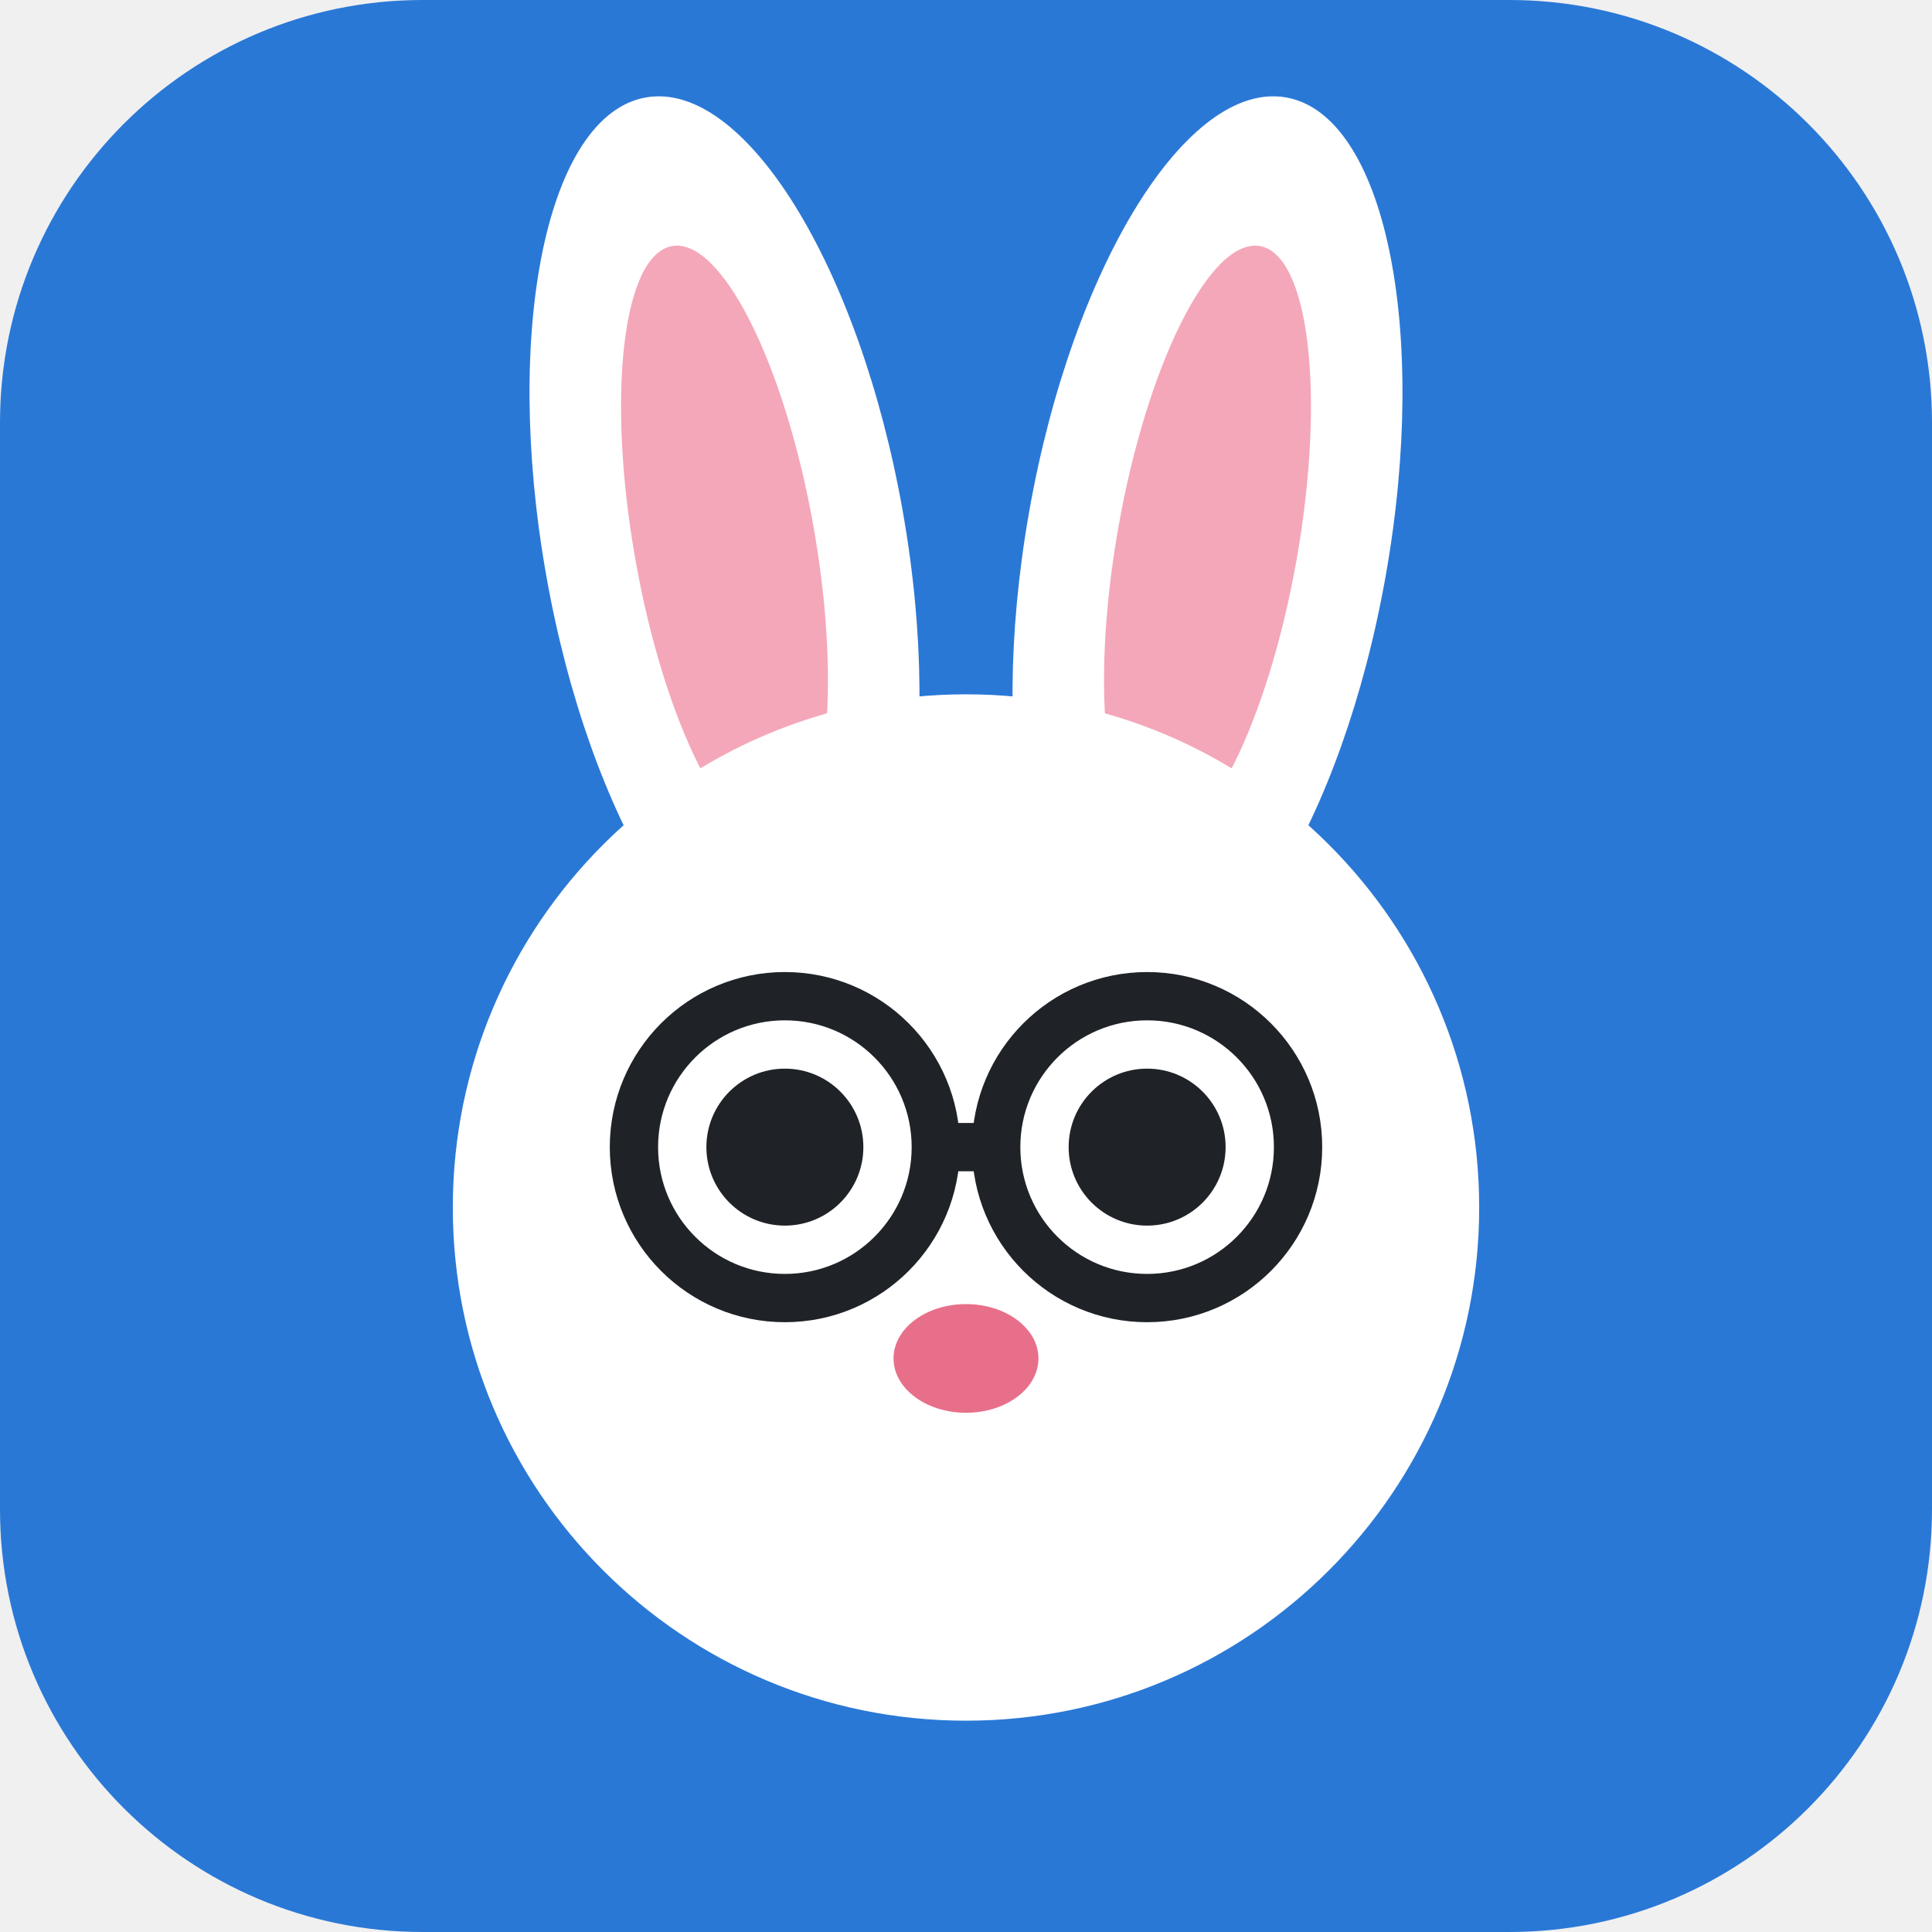
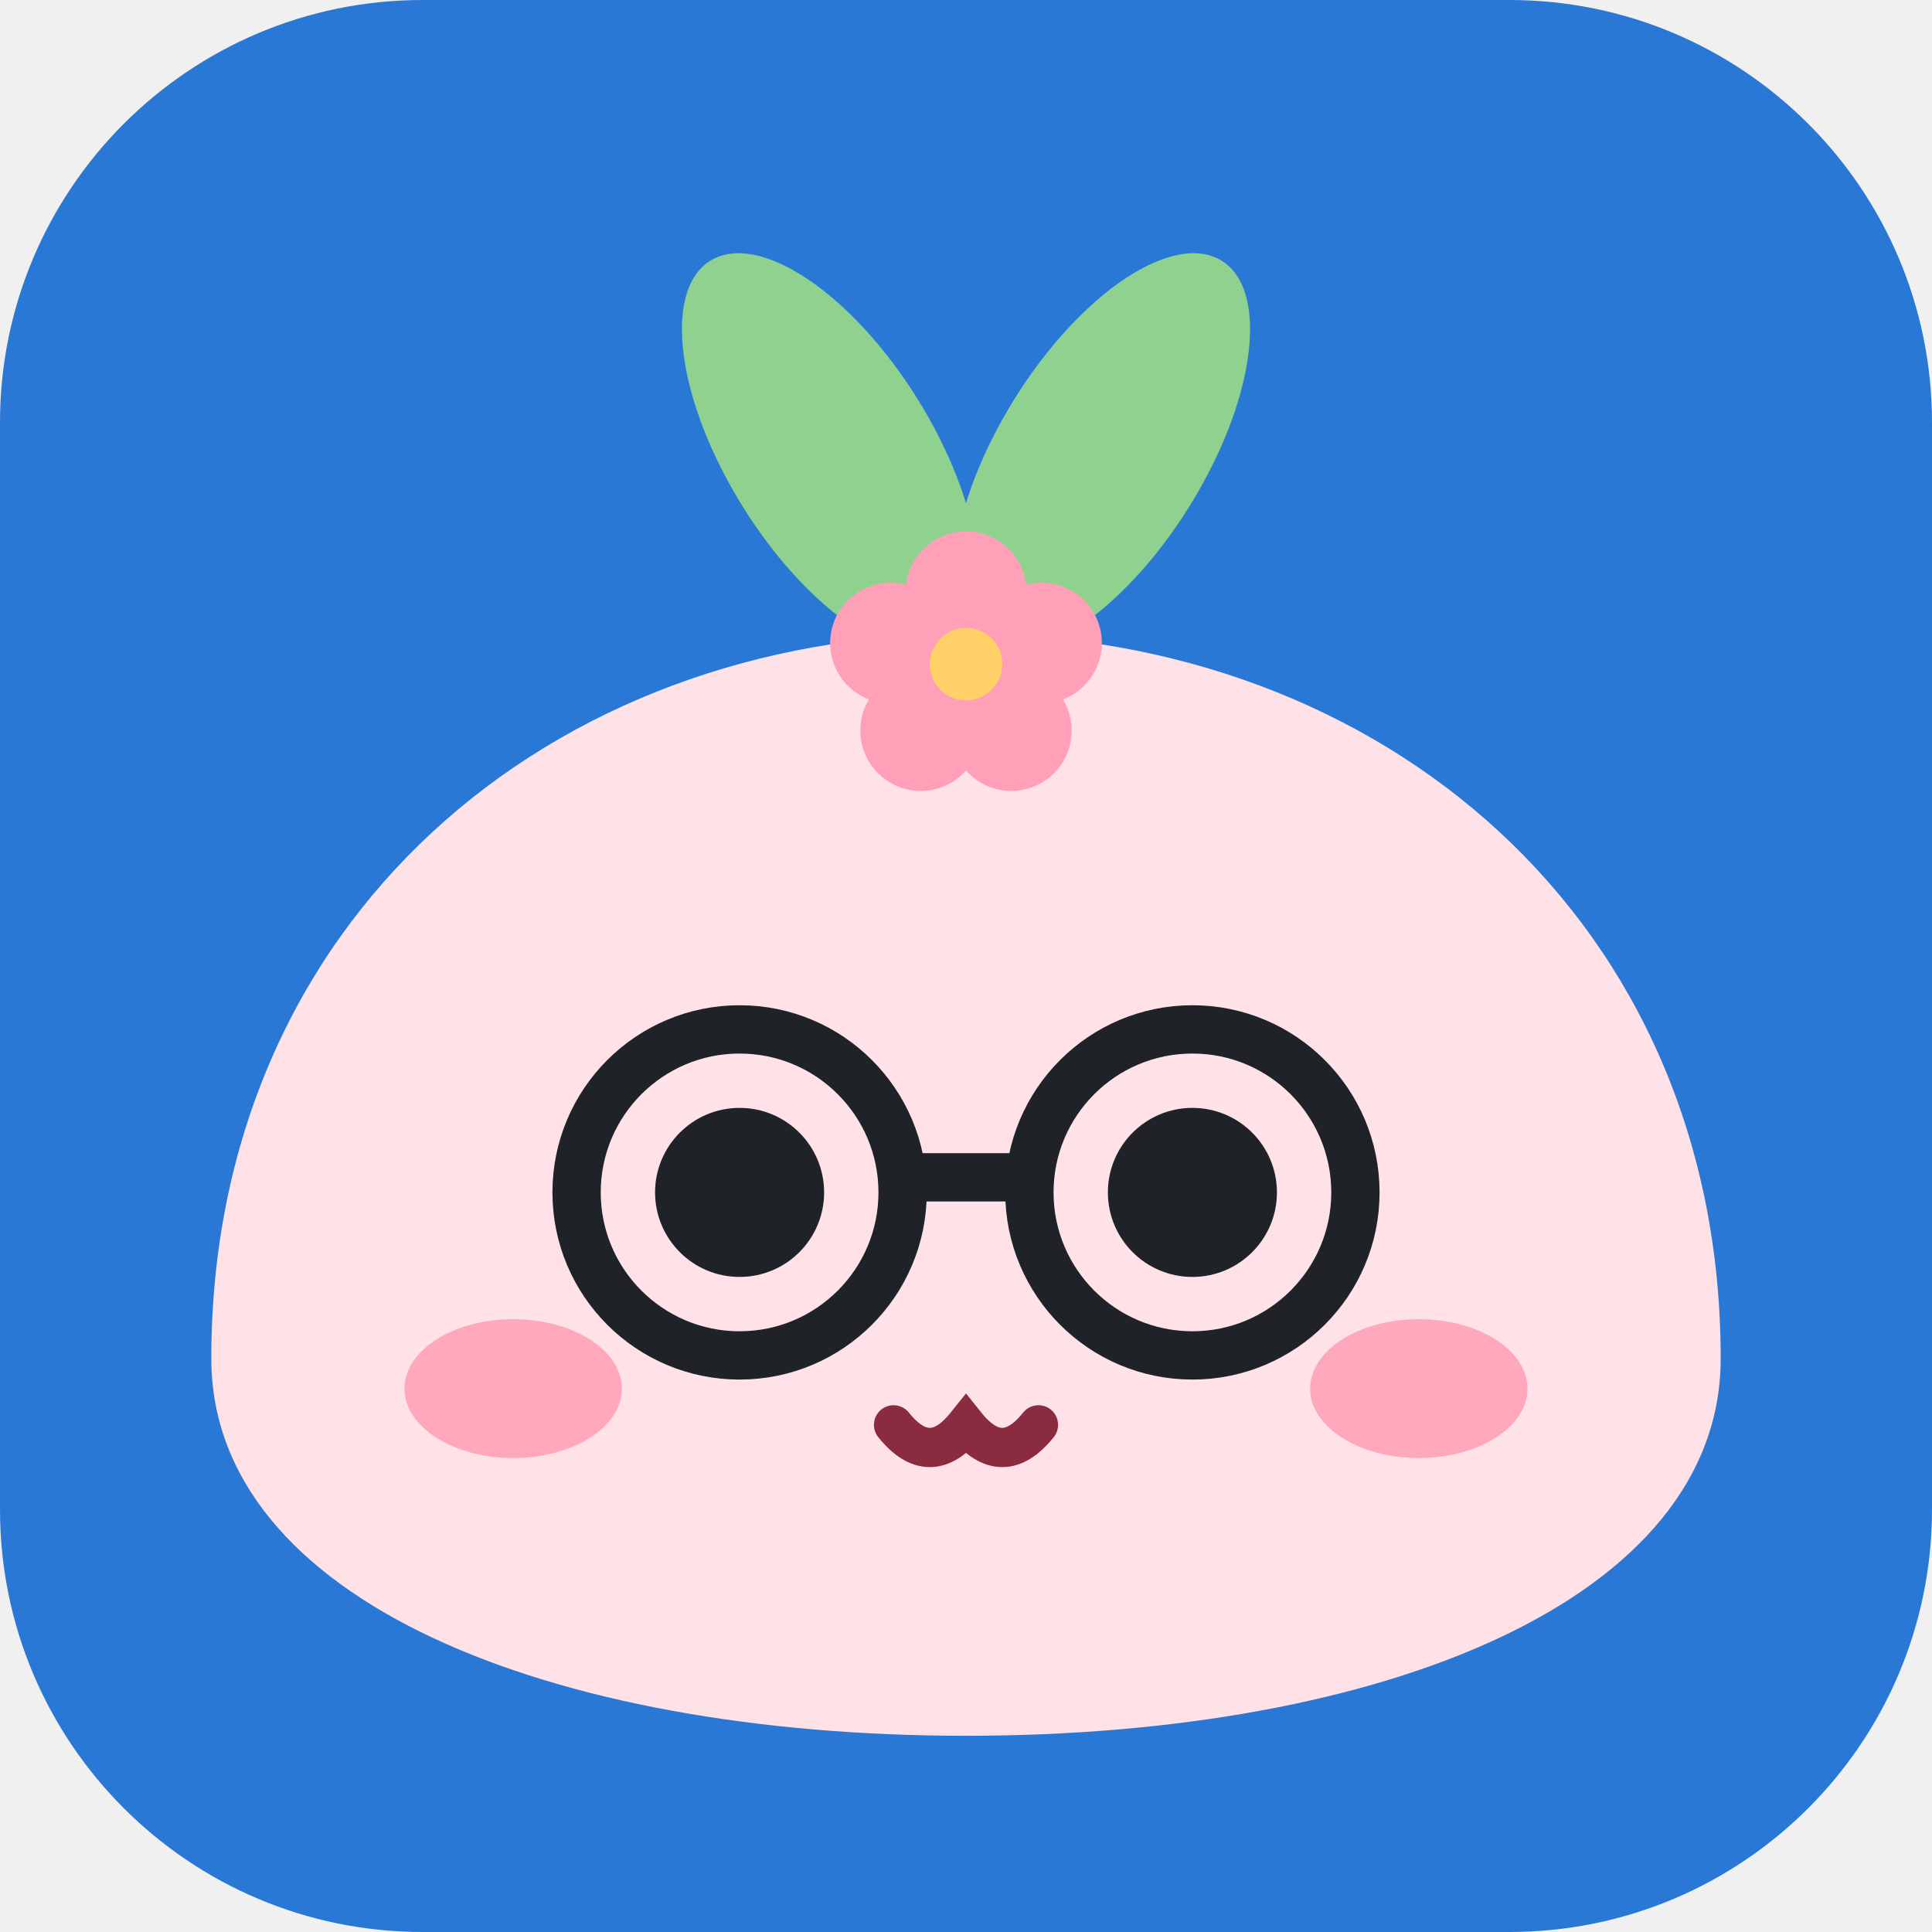
<svg xmlns="http://www.w3.org/2000/svg" viewBox="0 0 64 64">
  <rect width="64" height="64" rx="14" fill="#2a78d6" />
-   <ellipse cx="24" cy="18" rx="6" ry="15" fill="#fff" transform="rotate(-10 24 18)" />
-   <ellipse cx="40" cy="18" rx="6" ry="15" fill="#fff" transform="rotate(10 40 18)" />
-   <ellipse cx="24" cy="18" rx="3" ry="10" fill="#f4a7b9" transform="rotate(-10 24 18)" />
-   <ellipse cx="40" cy="18" rx="3" ry="10" fill="#f4a7b9" transform="rotate(10 40 18)" />
-   <circle cx="32" cy="40" r="17" fill="#fff" />
-   <circle cx="26" cy="38" r="2.6" fill="#1f2328" />
-   <circle cx="38" cy="38" r="2.6" fill="#1f2328" />
-   <circle cx="26" cy="38" r="5" fill="none" stroke="#1f2328" stroke-width="1.6" />
-   <circle cx="38" cy="38" r="5" fill="none" stroke="#1f2328" stroke-width="1.6" />
-   <path d="M31 38h2" stroke="#1f2328" stroke-width="1.6" />
-   <ellipse cx="32" cy="45" rx="2.4" ry="1.8" fill="#e86f8a" />
+   <ellipse cx="27.5" cy="15" rx="3.4" ry="7.5" fill="#8fd18e" transform="rotate(-32 27.5 15)" />
+   <ellipse cx="36.5" cy="15" rx="3.4" ry="7.5" fill="#8fd18e" transform="rotate(32 36.5 15)" />
+   <path d="M7 45c0-14.5 11.2-24 25-24s25 9.5 25 24c0 8-11.2 12.5-25 12.5S7 53 7 45z" fill="#ffe1e8" />
+   <g fill="#ff9fb8">
+     <circle cx="32" cy="19.6" r="2" />
+     <circle cx="34.5" cy="21.3" r="2" />
+     <circle cx="33.5" cy="24.2" r="2" />
+     <circle cx="30.5" cy="24.2" r="2" />
+     <circle cx="29.5" cy="21.3" r="2" />
+   </g>
+   <circle cx="32" cy="22" r="1.2" fill="#ffd166" />
+   <ellipse cx="17" cy="46" rx="3.6" ry="2.3" fill="#ff8fa8" opacity=".7" />
+   <ellipse cx="47" cy="46" rx="3.6" ry="2.3" fill="#ff8fa8" opacity=".7" />
+   <circle cx="24.5" cy="39.5" r="2.8" fill="#1f2328" />
+   <circle cx="39.5" cy="39.5" r="2.8" fill="#1f2328" />
+   <g fill="none" stroke="#1f2328" stroke-width="1.6">
+     <circle cx="24.5" cy="39.5" r="5.4" />
+     <circle cx="39.5" cy="39.5" r="5.4" />
+     <path d="M29.9 39h4.2" />
+   </g>
+   <path d="M29.6 47.2q1.2 1.5 2.4 0q1.2 1.5 2.4 0" fill="none" stroke="#8a2b3f" stroke-width="1.3" stroke-linecap="round" />
</svg>
